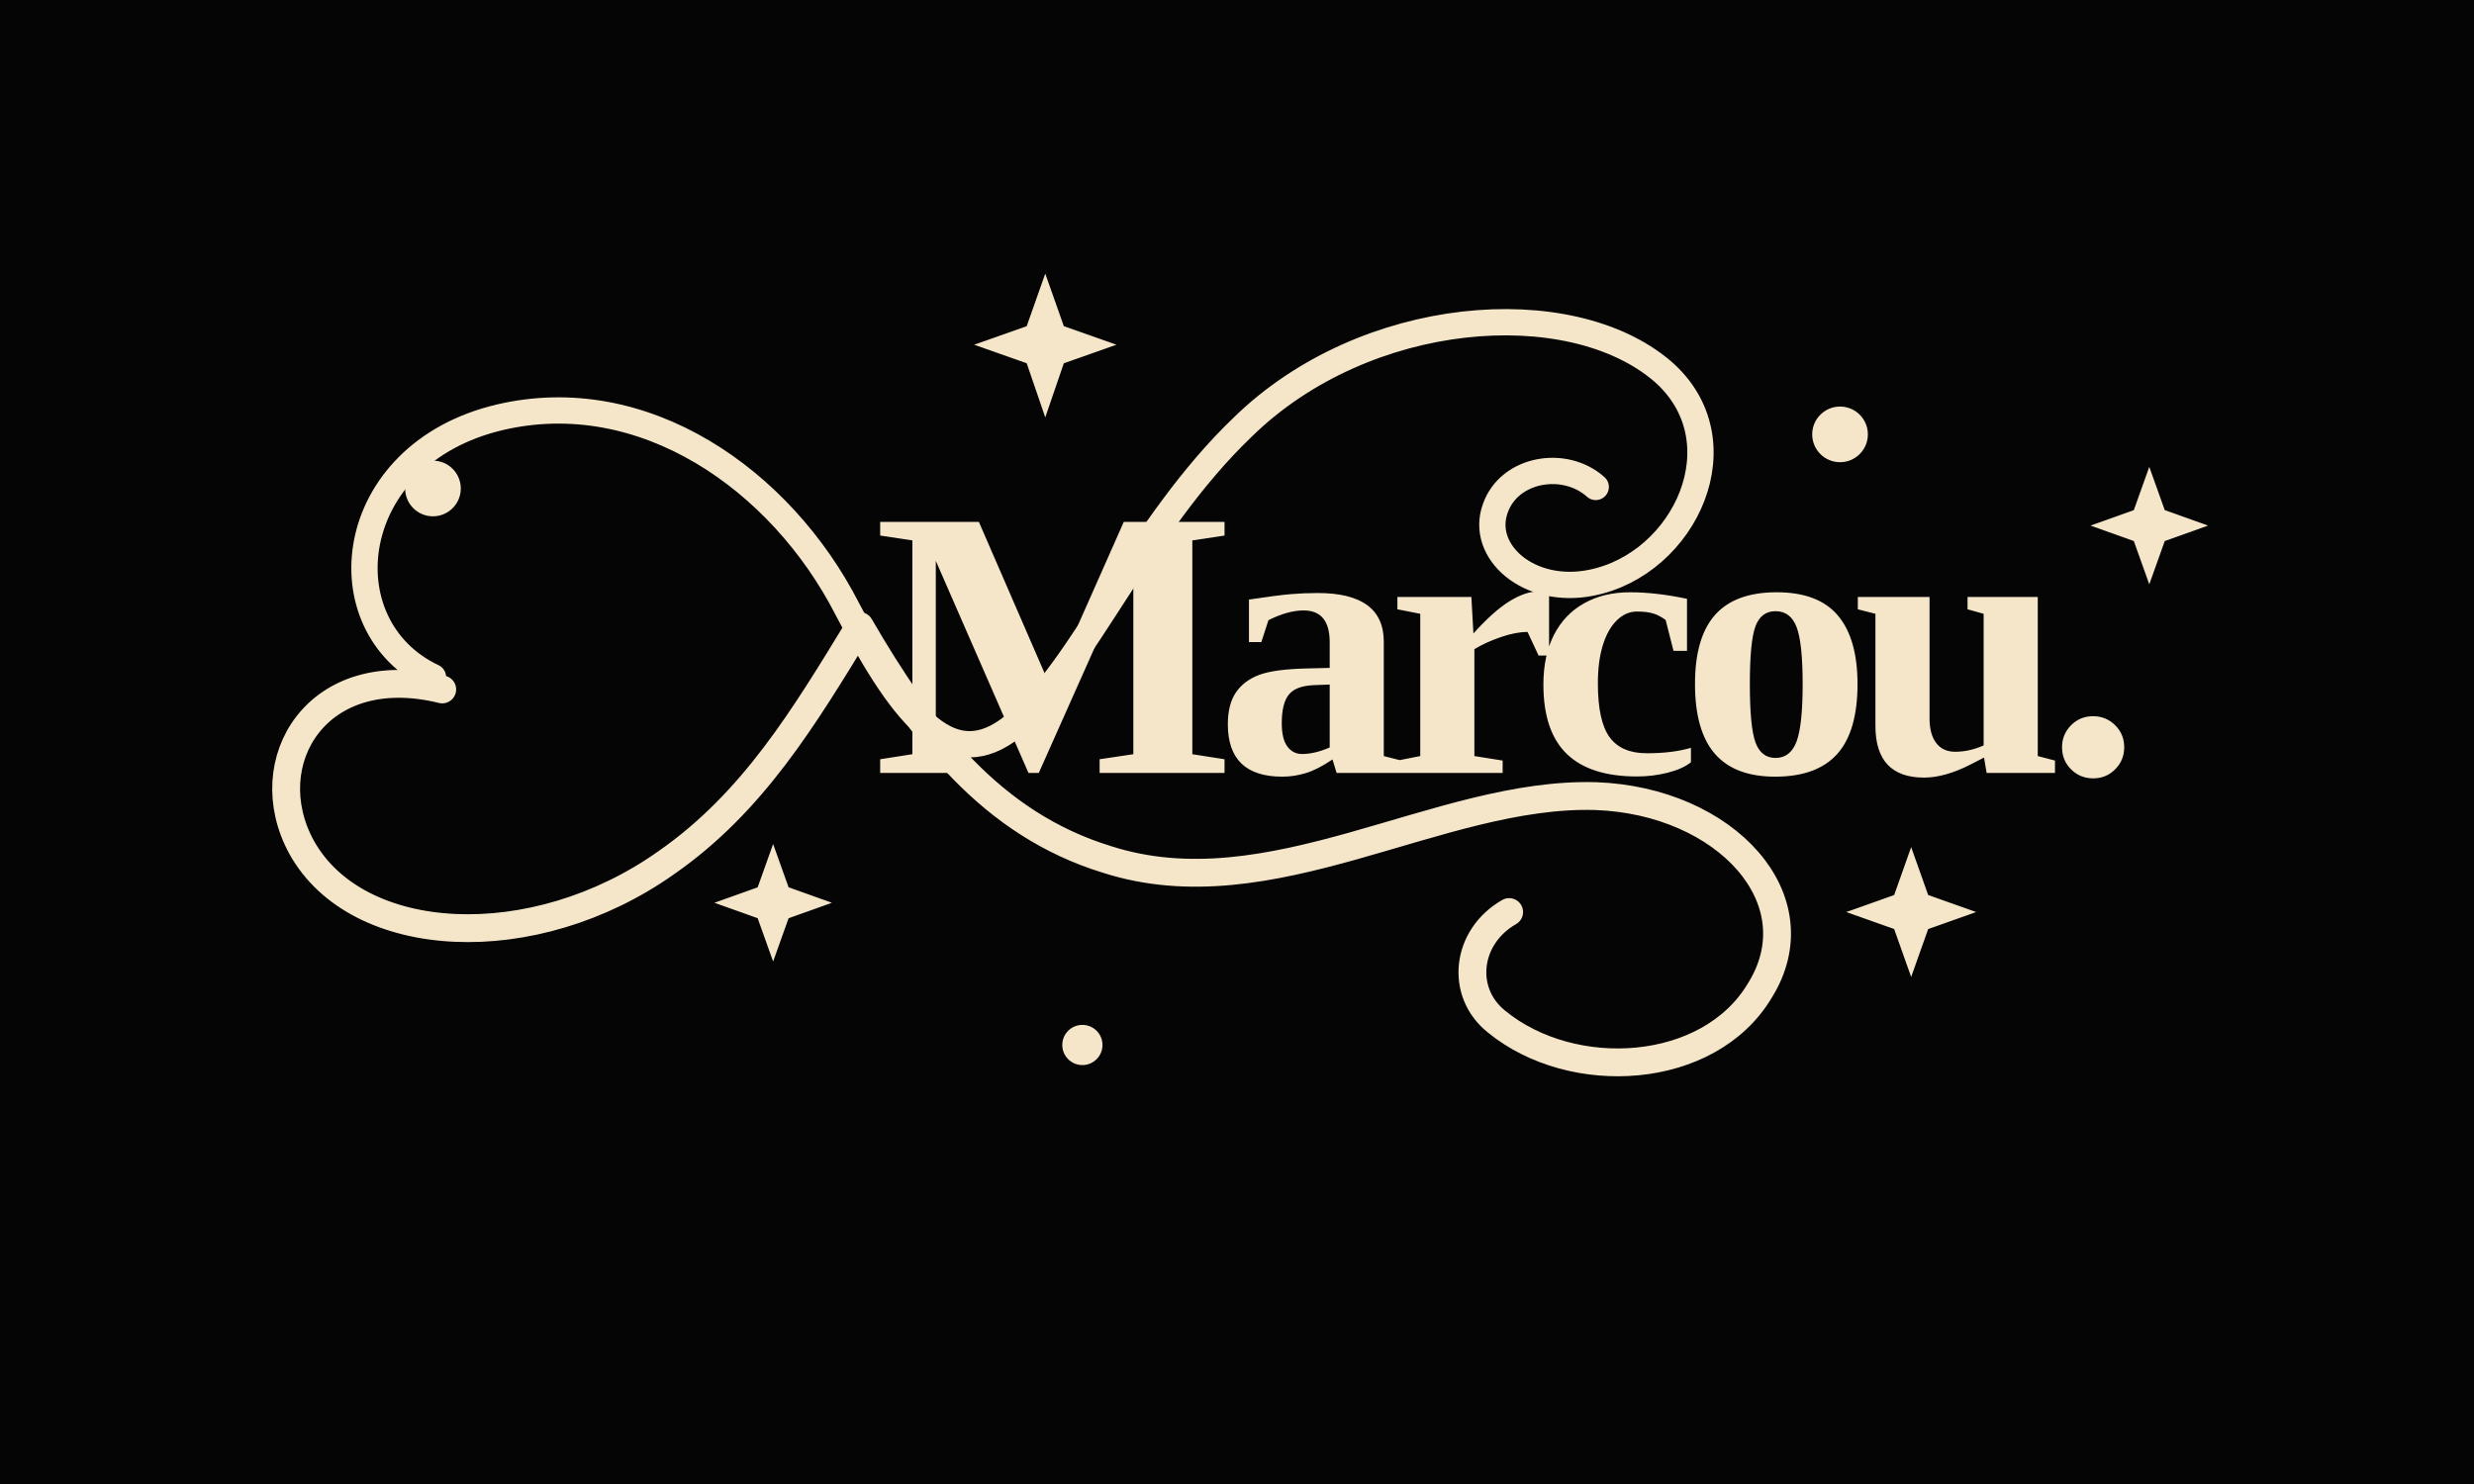
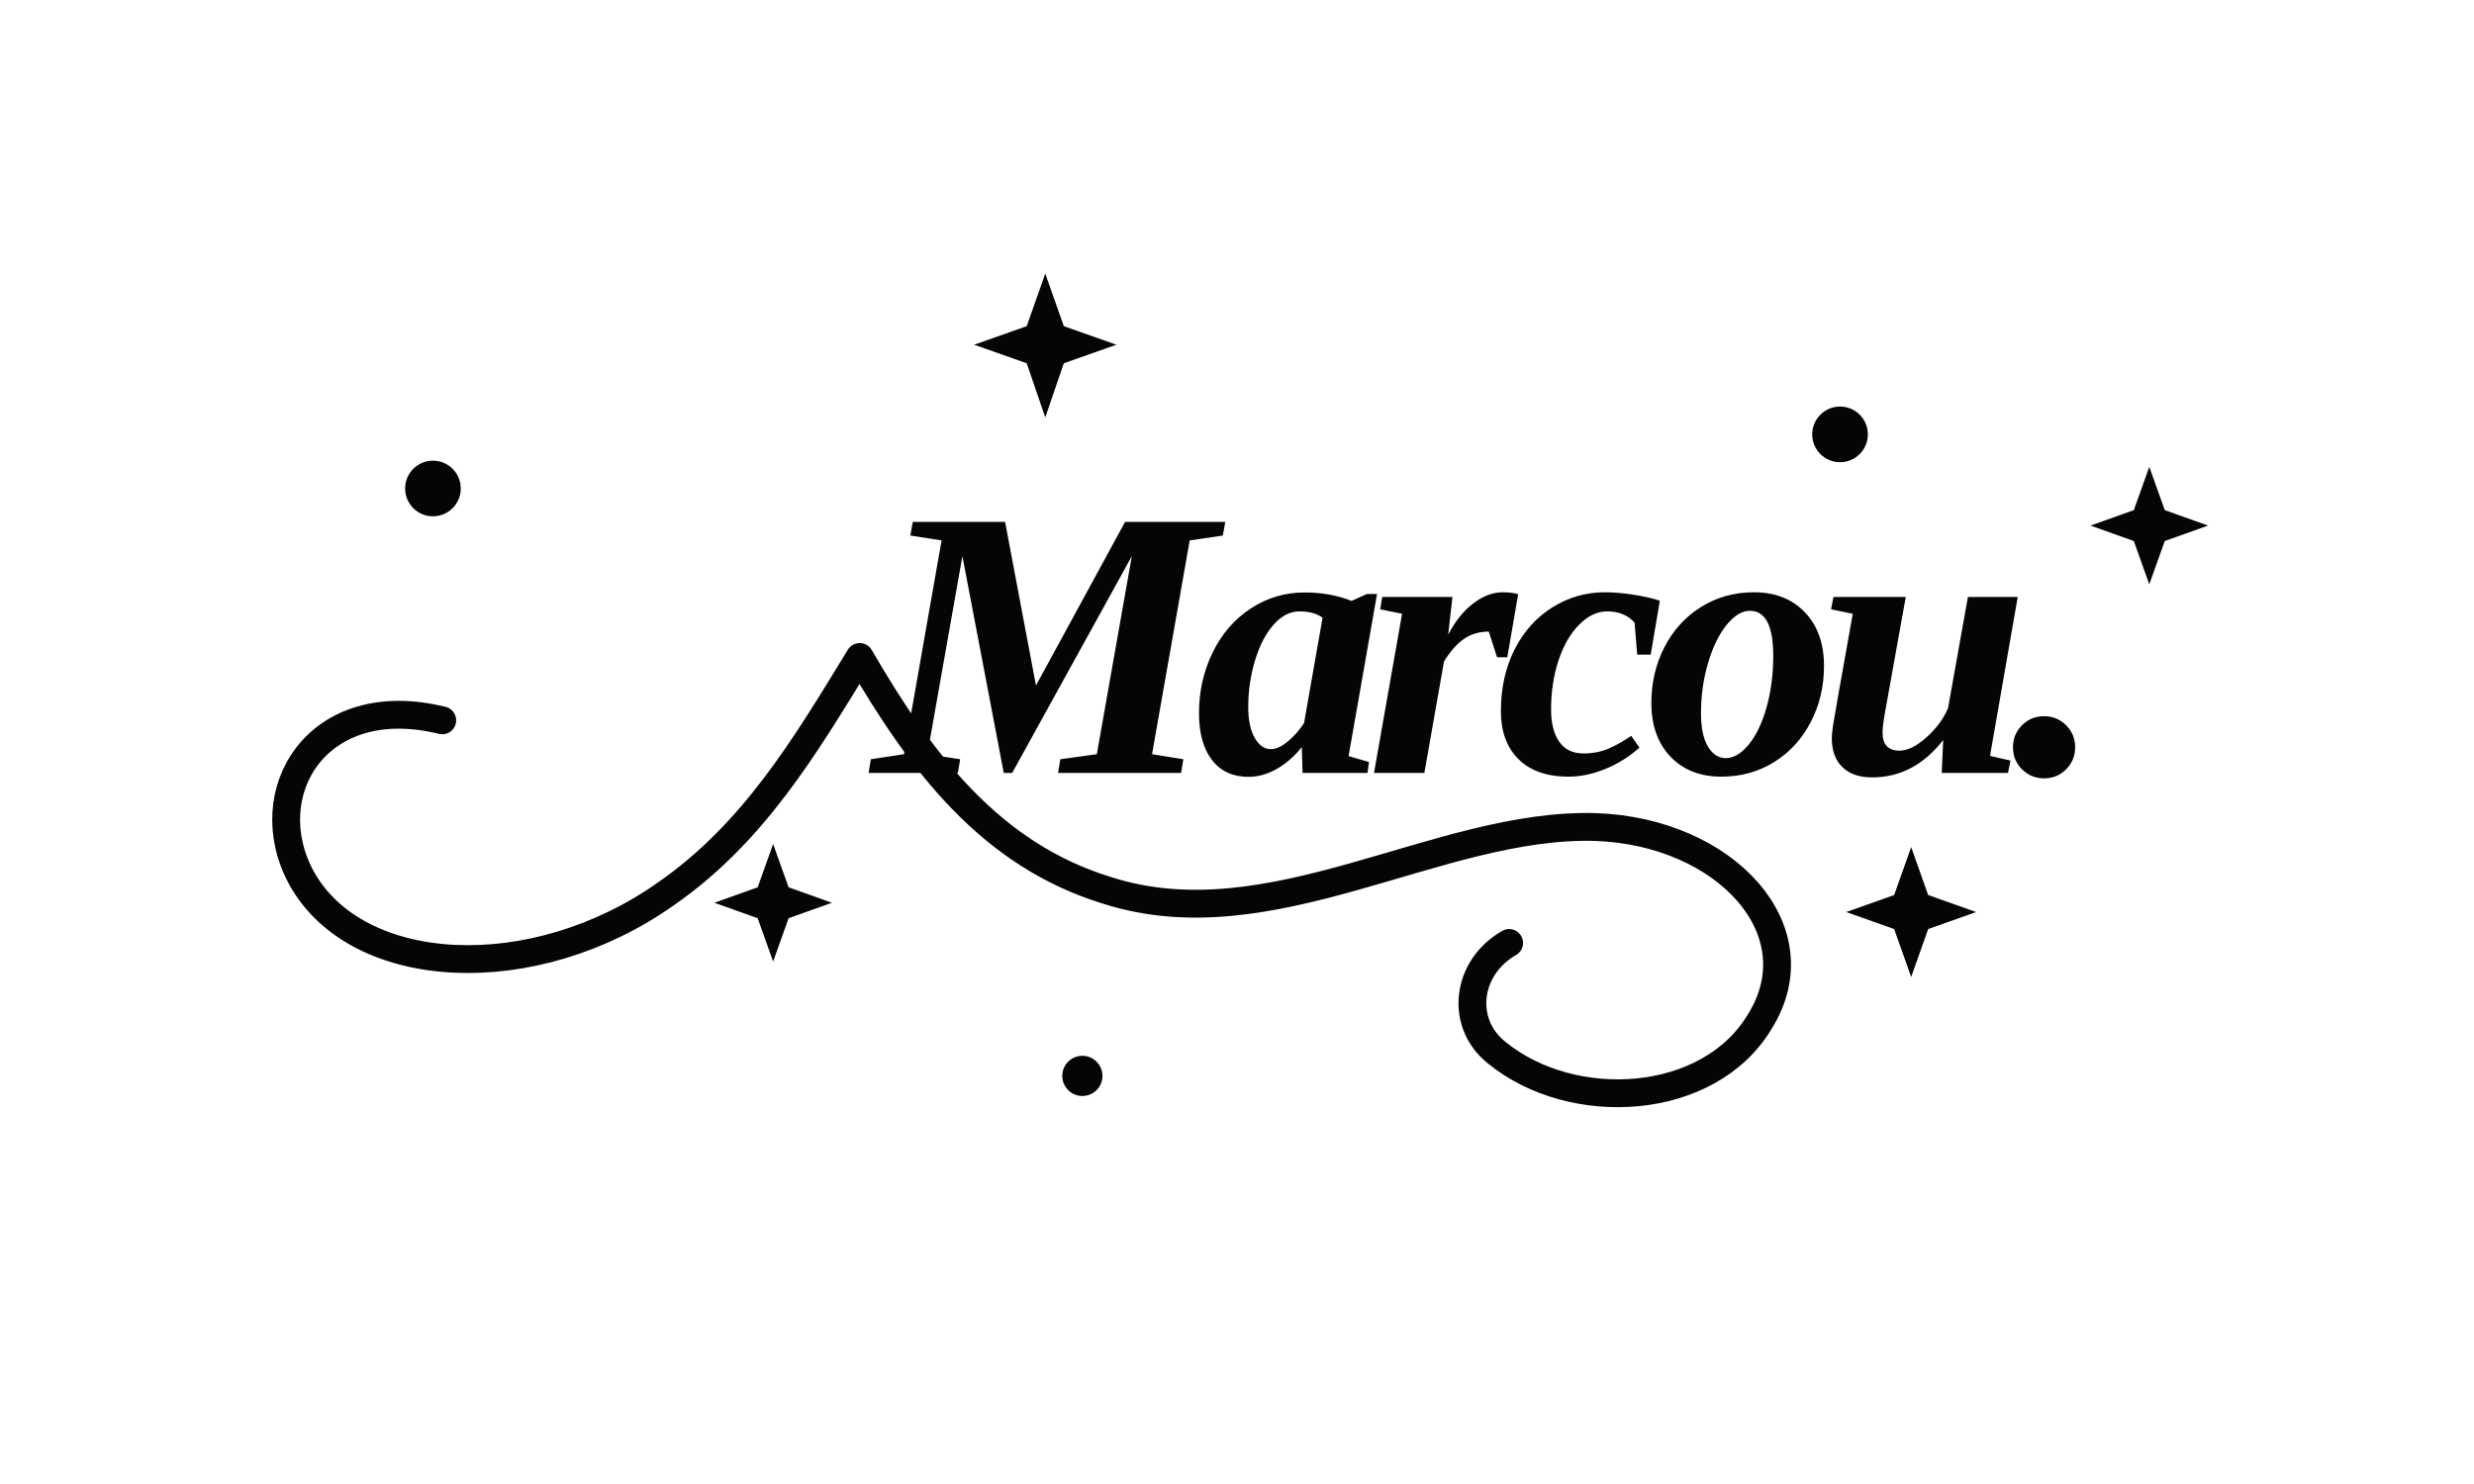
<svg xmlns="http://www.w3.org/2000/svg" viewBox="0 0 1600 960" role="img" aria-labelledby="title desc">
-   <rect width="1600" height="960" fill="#050505" />
-   <g fill="none" stroke="#f5e6c9" stroke-linecap="round" stroke-linejoin="round">
-     <path d="M280 438       C210 405 222 294 323 270       C416 248 505 310 548 394       C586 467 616 501 655 470       C700 433 737 340 804 276       C883 199 1015 189 1075 240       C1127 285 1090 365 1029 377       C989 385 957 357 967 329       C976 303 1012 297 1032 315" stroke-width="17" />
-     <path d="M286 446       C205 426 165 493 195 548       C231 613 345 619 431 558       C487 519 520 464 556 405       C596 474 641 533 716 556       C822 590 930 512 1032 515       C1116 518 1175 582 1138 641       C1105 696 1017 701 968 661       C944 642 948 606 976 590" stroke-width="18" />
+   <g fill="none" stroke="#050505" stroke-linecap="round" stroke-linejoin="round">
+     <path d="M286 466       C205 446 165 513 195 568       C231 633 345 639 431 578       C487 539 520 484 556 425       C596 494 641 553 716 576       C822 610 930 532 1032 535       C1116 538 1175 602 1138 661       C1105 716 1017 721 968 681       C944 662 948 626 976 610" stroke-width="18" />
  </g>
-   <text x="565" y="500" fill="#f5e6c9" font-family="'Bodoni 72', Didot, 'Times New Roman', Georgia, serif" font-size="248" font-weight="700" letter-spacing="-13">Marcou.</text>
-   <g fill="#f5e6c9">
+   <text x="565" y="500" fill="#050505" font-family="'Bodoni 72', Didot, 'Times New Roman', Georgia, serif" font-size="248" font-style="italic" font-weight="700" letter-spacing="-13">Marcou.</text>
+   <g fill="#050505">
    <circle cx="280" cy="316" r="18" />
-     <circle cx="700" cy="676" r="13" />
+     <circle cx="700" cy="696" r="13" />
    <circle cx="1190" cy="281" r="18" />
    <path d="M676 177 L688 211 L722 223 L688 235 L676 270 L664 235 L630 223 L664 211 Z" />
    <path d="M1390 302 L1400 330 L1428 340 L1400 350 L1390 378 L1380 350 L1352 340 L1380 330 Z" />
    <path d="M1236 548 L1247 579 L1278 590 L1247 601 L1236 632 L1225 601 L1194 590 L1225 579 Z" />
    <path d="M500 546 L510 574 L538 584 L510 594 L500 622 L490 594 L462 584 L490 574 Z" />
  </g>
</svg>
